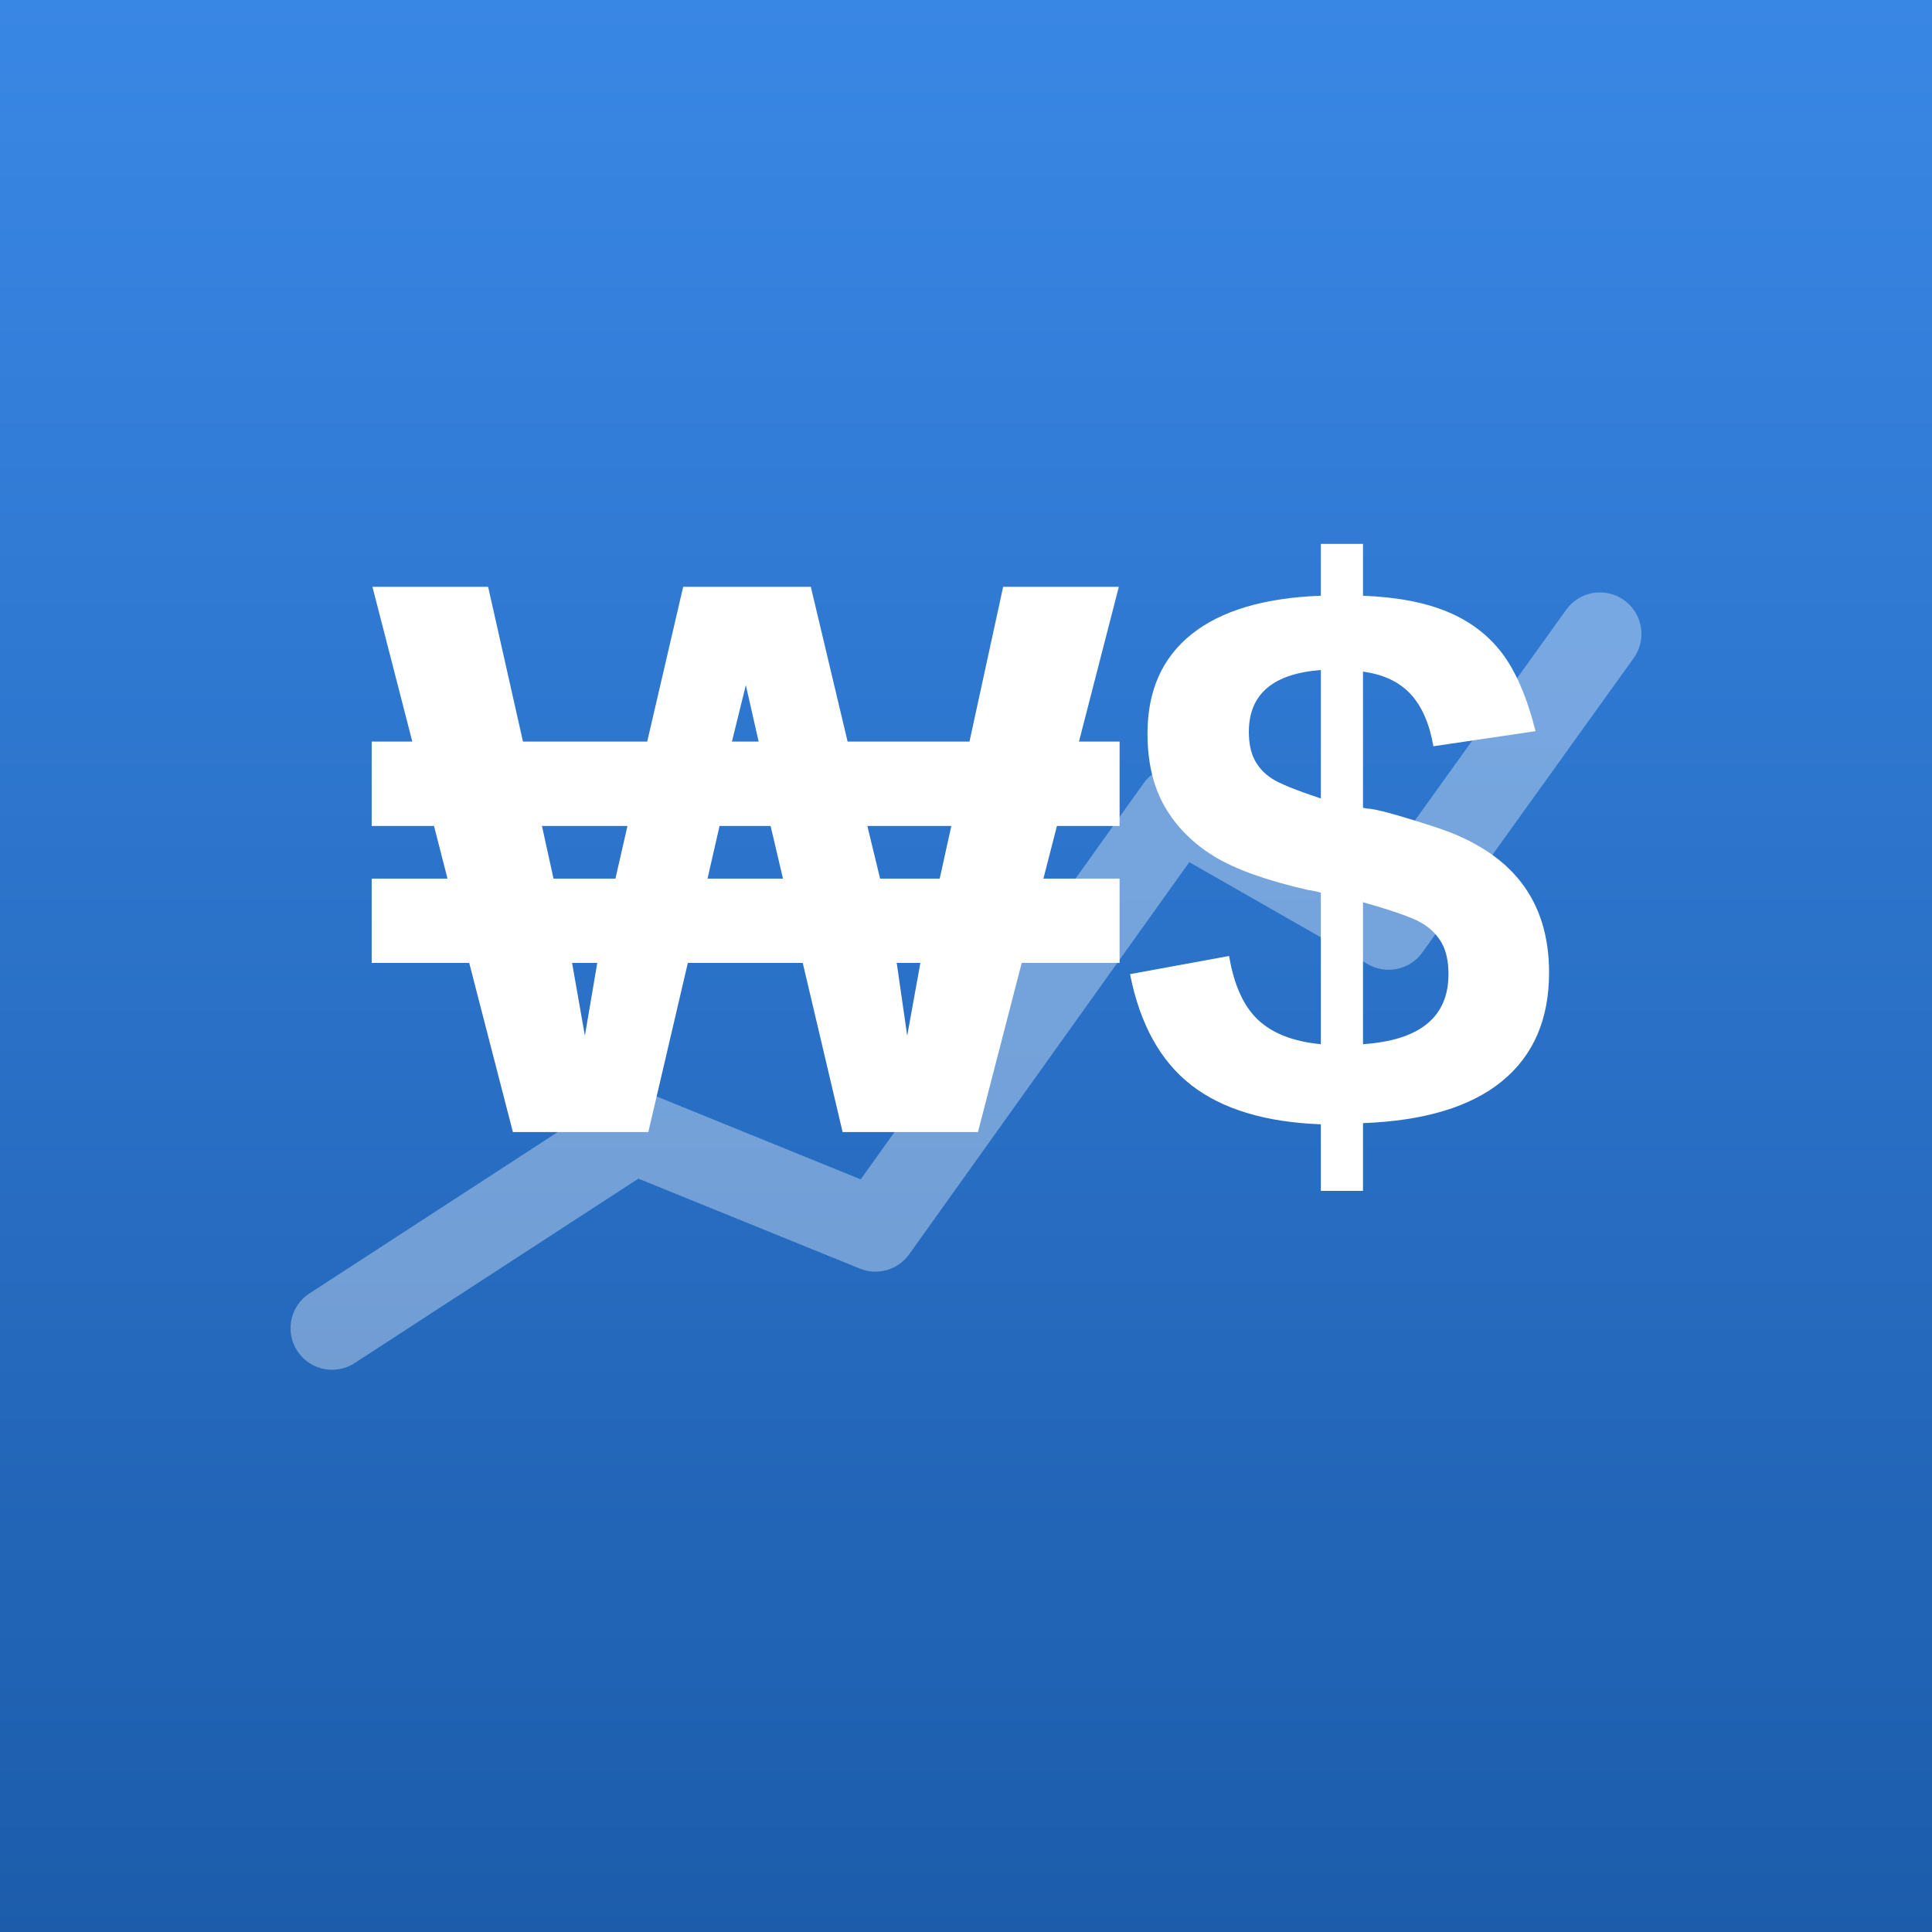
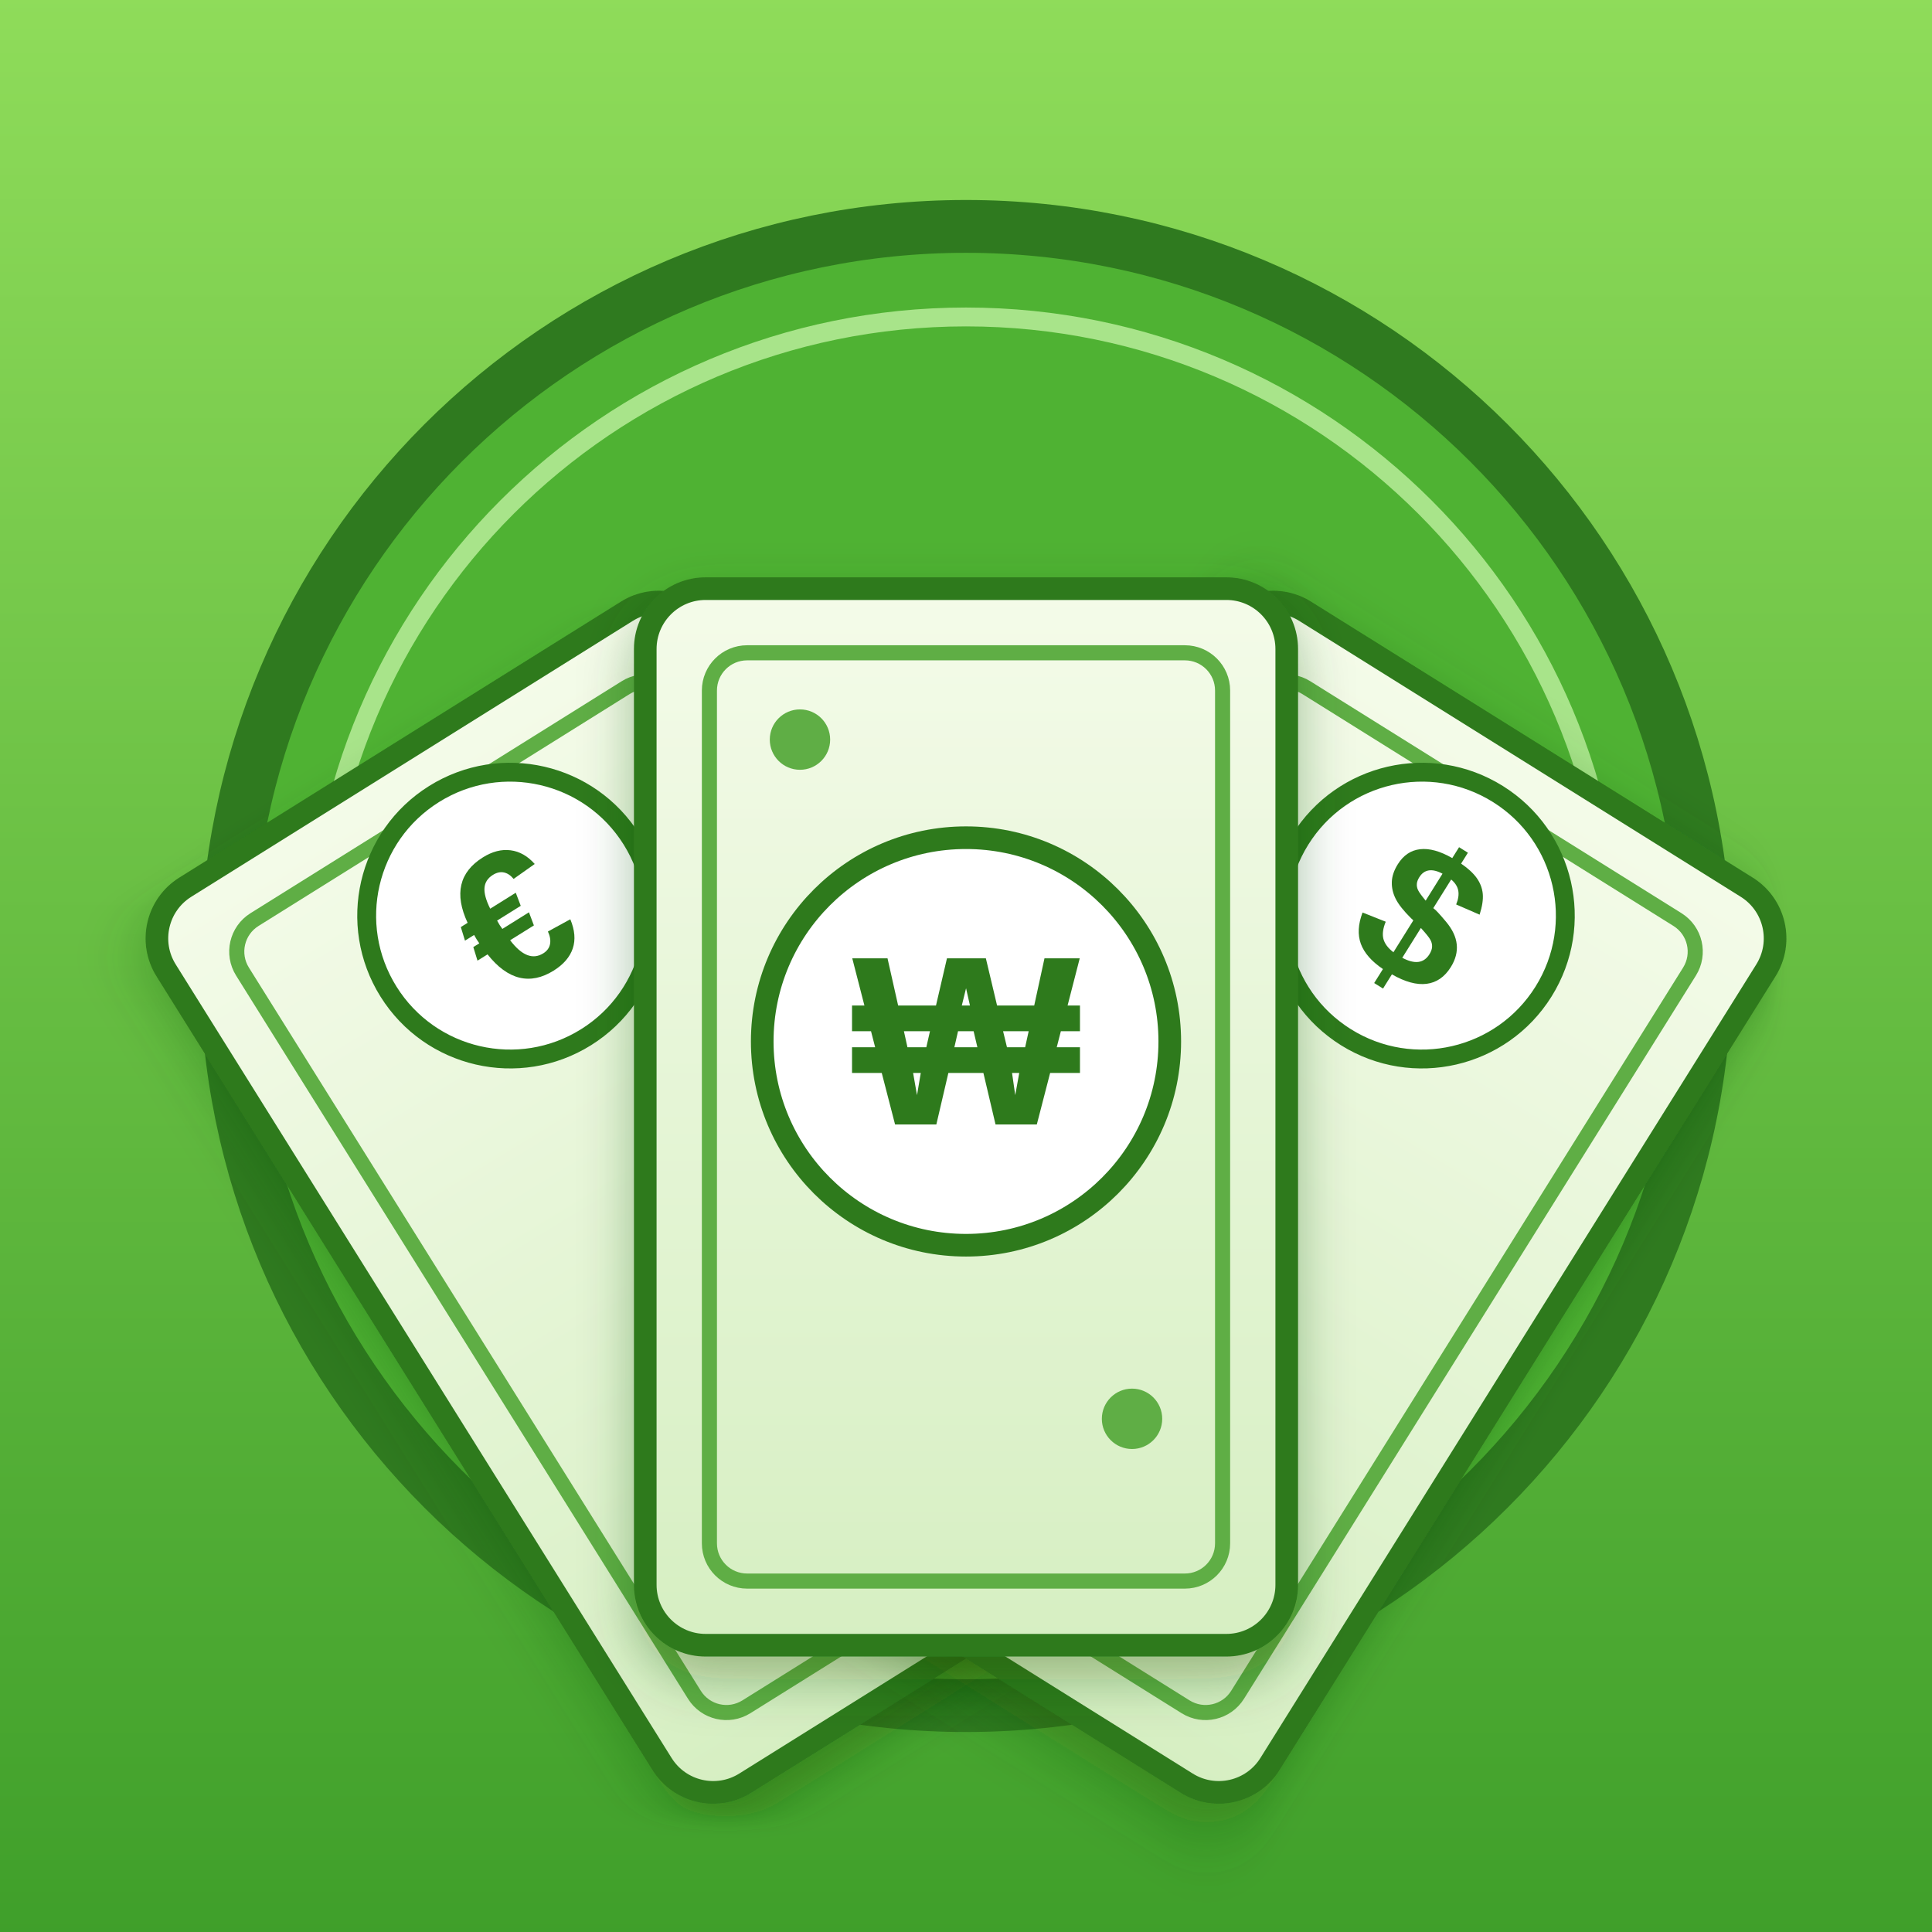
<svg xmlns="http://www.w3.org/2000/svg" viewBox="0 0 512 512" width="512" height="512">
  <defs>
-     <linearGradient id="g" x1="0" y1="0" x2="0" y2="1">
-       <stop offset="0" stop-color="#3987e5" />
-       <stop offset="1" stop-color="#1c5cab" />
+     <linearGradient id="bg" x1="0" y1="0" x2="0" y2="1">
+       <stop offset="0" stop-color="#8fdc5a" />
+       <stop offset="1" stop-color="#3f9f2a" />
    </linearGradient>
+     <linearGradient id="paper" x1="0" y1="0" x2="0" y2="1">
+       <stop offset="0" stop-color="#f4fbe9" />
+       <stop offset="1" stop-color="#d6efc2" />
+     </linearGradient>
+     <filter id="shadow" x="-30%" y="-30%" width="160%" height="160%">
+       <feDropShadow dx="0" dy="6" stdDeviation="7" flood-color="#1d4d12" flood-opacity="0.35" />
+     </filter>
+     <g id="note">
+       <rect x="-85" y="-140" width="170" height="280" rx="16" fill="url(#paper)" stroke="#2f7a1f" stroke-width="6" />
+       <rect x="-68" y="-123" width="136" height="246" rx="10" fill="none" stroke="#5fae45" stroke-width="4" />
+     </g>
  </defs>
-   <rect width="512" height="512" fill="url(#g)" />
-   <polyline points="88,352 168,300 232,326 312,214 368,246 424,168" fill="none" stroke="#ffffff" stroke-opacity="0.35" stroke-width="22" stroke-linecap="round" stroke-linejoin="round" />
-   <text x="256" y="300" text-anchor="middle" font-family="-apple-system, Helvetica Neue, Arial" font-weight="800" font-size="210" fill="#ffffff">₩$</text>
+   <rect width="512" height="512" fill="url(#bg)" />
+   <circle cx="256" cy="256" r="196" fill="#4fb233" stroke="#2f7a1f" stroke-width="14" />
+   <circle cx="256" cy="256" r="172" fill="none" stroke="#a8e48a" stroke-width="5" />
+   <g transform="translate(256 296) rotate(-32 0 140)" filter="url(#shadow)">
+     <use href="#note" />
+     <circle cx="0" cy="-88" r="38" fill="#ffffff" stroke="#2f7a1f" stroke-width="5" />
+     <text x="0" y="-70" text-anchor="middle" font-family="Helvetica Neue, Arial" font-weight="800" font-size="50" fill="#2f7a1f">€</text>
+   </g>
+   <g transform="translate(256 296) rotate(32 0 140)" filter="url(#shadow)">
+     <use href="#note" />
+     <circle cx="0" cy="-88" r="38" fill="#ffffff" stroke="#2f7a1f" stroke-width="5" />
+     <text x="0" y="-70" text-anchor="middle" font-family="Helvetica Neue, Arial" font-weight="800" font-size="52" fill="#2f7a1f">$</text>
+   </g>
+   <g transform="translate(256 296)" filter="url(#shadow)">
+     <use href="#note" />
+     <circle cx="0" cy="-20" r="54" fill="#ffffff" stroke="#2f7a1f" stroke-width="6" />
+     <text x="0" y="2" text-anchor="middle" font-family="Helvetica Neue, Arial" font-weight="800" font-size="64" fill="#2f7a1f">₩</text>
+     <circle cx="-44" cy="-100" r="8" fill="#5fae45" />
+     <circle cx="44" cy="80" r="8" fill="#5fae45" />
+   </g>
</svg>
